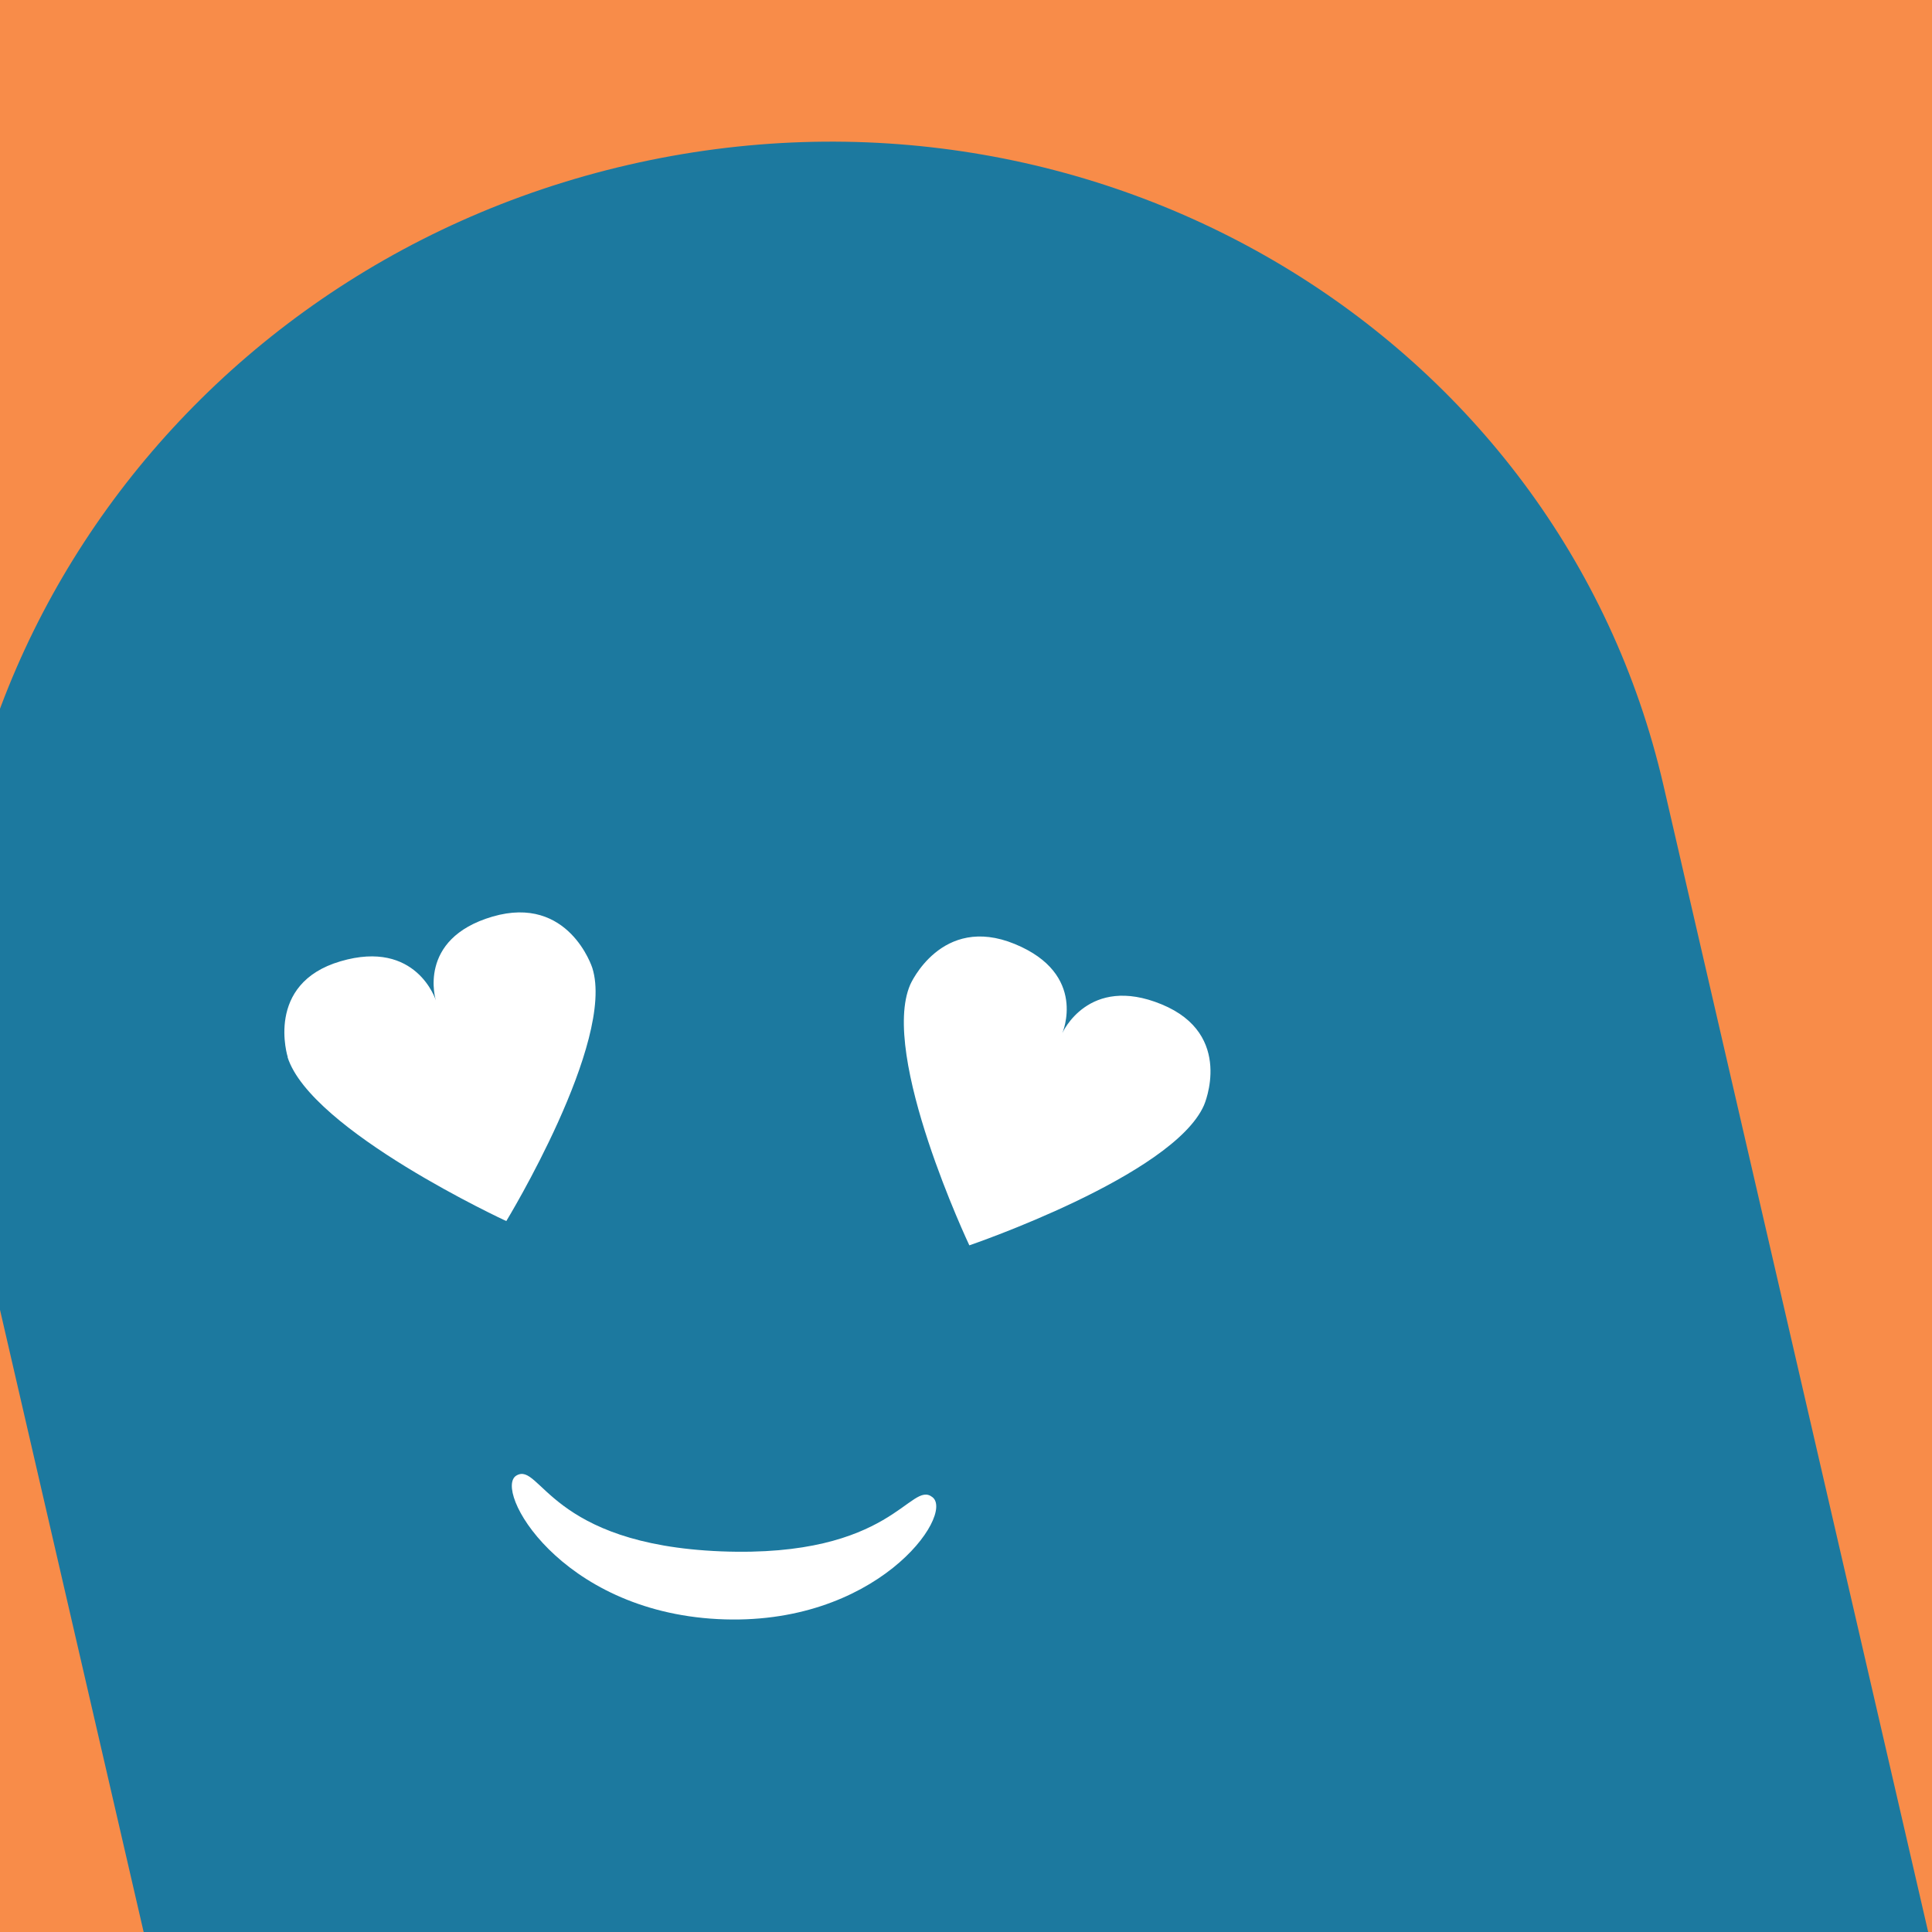
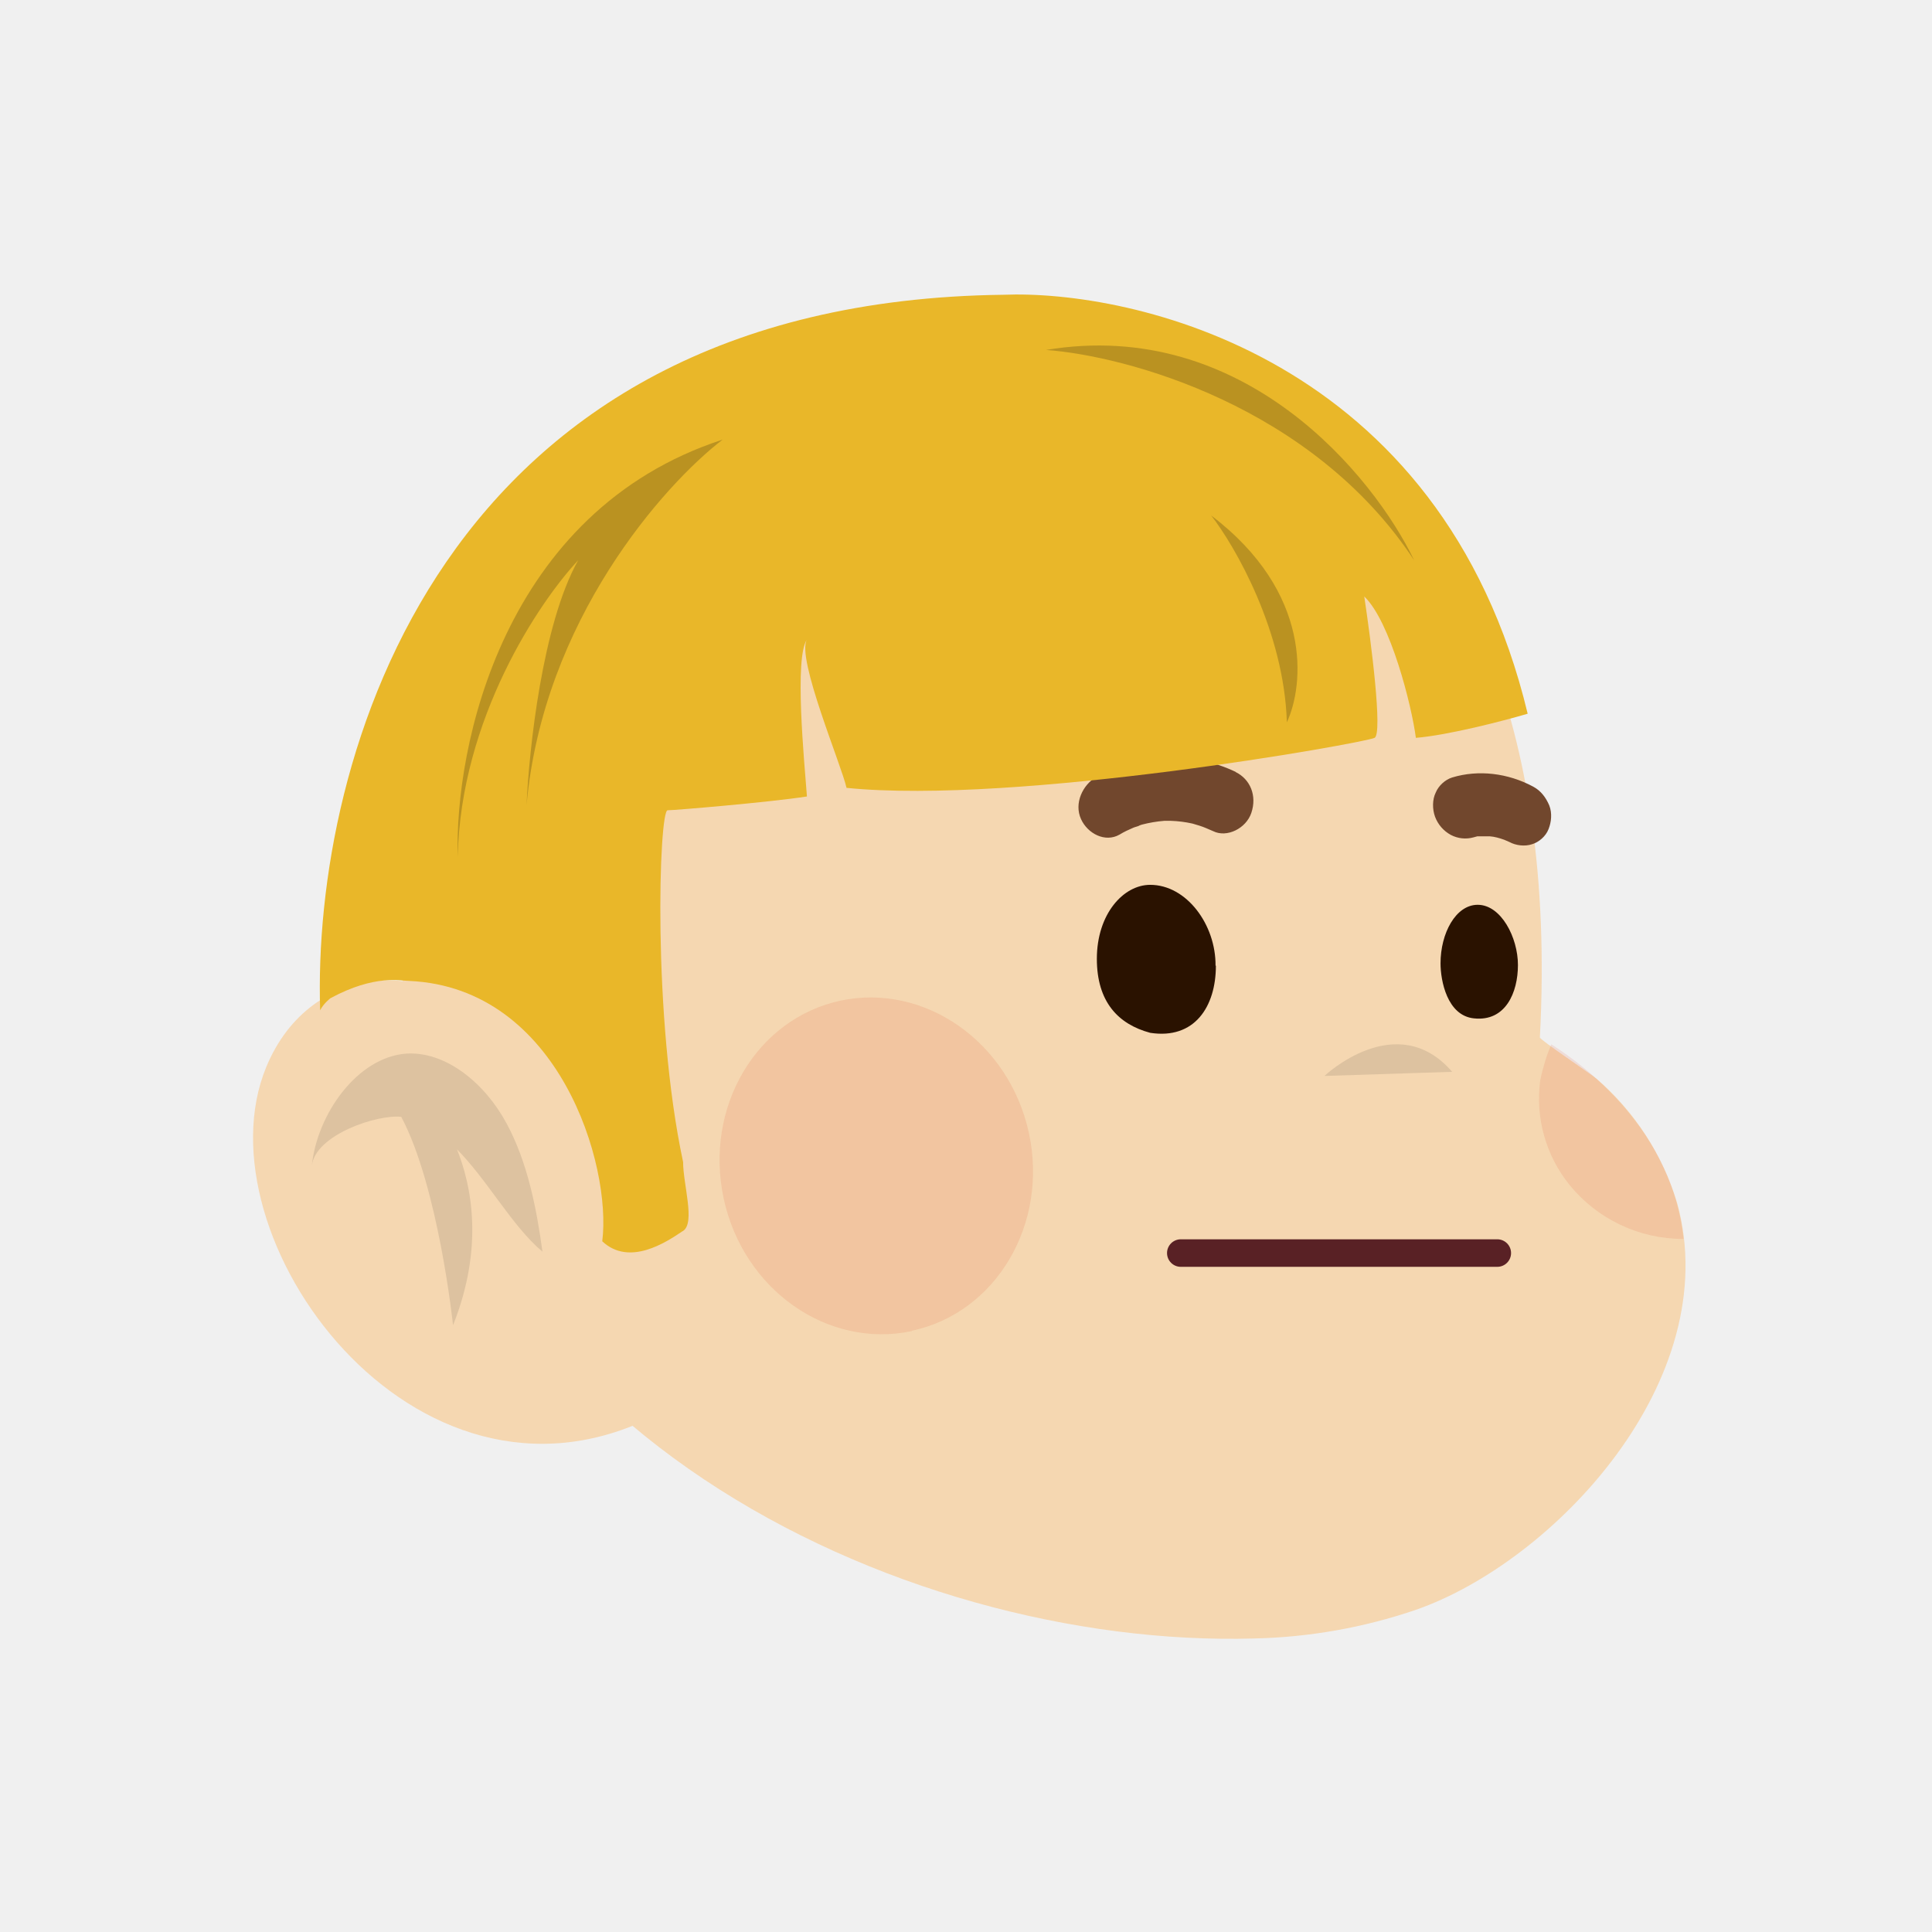
- <svg xmlns="http://www.w3.org/2000/svg" viewBox="0 0 100 100" fill="none" shape-rendering="auto">
+ <svg xmlns="http://www.w3.org/2000/svg" viewBox="0 0 480 480" fill="none" shape-rendering="auto">
  <mask id="viewboxMask">
-     <rect width="100" height="100" rx="0" ry="0" x="0" y="0" fill="#fff" />
+     <rect width="480" height="480" rx="0" ry="0" x="0" y="0" fill="#fff" />
  </mask>
  <g mask="url(#viewboxMask)">
-     <rect fill="#f88c49" width="100" height="100" x="0" y="0" />
-     <g transform="translate(-4, -3) rotate(-13 50 70)">
-       <path d="M95 53.33C95 29.4 74.85 10 50 10S5 29.4 5 53.33V140h90V53.33Z" fill="#1c799f" />
-       <g transform="translate(29 33)">
-         <g transform="translate(-8, 15) rotate(16 21 21)">
-           <g transform="translate(0 1)">
-             <path d="M-2.75 8.12C-1.34 11.86 9 16 9 16s5.17-9.58 3.76-13.32c0 0-1.41-3.74-5.3-2.38-3.87 1.36-2.7 4.48-2.7 4.48S3.6 1.66-.27 3.02c-3.88 1.36-2.47 5.1-2.47 5.1ZM29.24 2.68C27.84 6.42 33 16 33 16s10.34-4.14 11.75-7.88c0 0 1.41-3.74-2.47-5.1-3.87-1.36-5.05 1.76-5.05 1.76s1.18-3.12-2.7-4.48c-3.88-1.36-5.29 2.38-5.29 2.38Z" fill="#ffffff" />
-           </g>
-           <g transform="translate(6 27)">
-             <path d="M15 10C6.79 10 3.02 3.88 4.22 3.12 5.42 2.35 6.1 6.6 15 6.49c8.9-.12 9.58-4.23 10.78-3.37C26.98 3.98 23.21 10 15 10Z" fill="#ffffff" />
-           </g>
-         </g>
-       </g>
+     <g transform="matrix(.85775 0 0 .85427 52 47)">
+       <path d="M264 38.6s131.4 20.6 121.4 208.1c0 .7 15.2 10.9 16.4 12a77.1 77.1 0 0 1 23.4 36.3c13.9 51.3-35.7 104.2-75.8 118.2a155 155 0 0 1-46.7 8.3c-103.1 3-239.7-62.7-246.7-191a202.7 202.7 0 0 1 15.1-83.9c0 .1 57.4-142.5 192.9-108Z" fill="#f5d7b1" />
+       <path d="M388.7 248.7a57 57 0 0 0-3.2 10.5 40 40 0 0 0 8.5 30.4 42.3 42.3 0 0 0 33 15.7c-3.2-31.7-29-50.7-38.3-56.6ZM203.5 332c24.4-5.2 39.6-31 33.9-57.5-5.7-26.5-30.2-43.7-54.6-38.5-24.4 5.3-39.5 31-33.8 57.6 5.7 26.5 30.1 43.7 54.5 38.5Z" fill="#DC2400" style="mix-blend-mode:multiply" opacity=".1" />
+       <path opacity=".1" d="M323 257.9s20.9-19.9 37-1.2Z" fill="#000" />
+       <path d="M128.7 356.9C59.3 391.7-3.7 304.4 16.5 255.3c12.9-31.4 50.4-33.8 72.1-5.2a185 185 0 0 1 29.1 59.1" fill="#f5d7b1" />
+       <path opacity=".1" d="M71.5 279c9 9 16.1 22.5 25 30-1.7-12.5-4.3-26-10.4-37.3-6.2-11.6-17.5-21-29-20.3-14.2 1-25.9 17.6-27.4 32.6 1-9 19-15 25.9-14.2 10.8 20.4 15 60.6 15 60.6 9-22.7 5.4-40.7 1-51.5Z" fill="#000" />
    </g>
+     <g transform="matrix(.85472 0 0 .855 19 -17)">
+       <path fill-rule="evenodd" clip-rule="evenodd" d="M317 384a4 4 0 0 1 4-4h92a4 4 0 0 1 0 8h-92a4 4 0 0 1-4-4Z" fill="#592125" />
+     </g>
+     <g transform="matrix(.85472 0 0 .855 19 -17)">
+       <path d="M331.2 300.5c0 11.9-6.2 21.5-19.1 19.5-9.3-2.5-15.5-9-15.5-21.5 0-13 7.7-21.5 15.5-21.5 10.6 0 19.1 11.6 19 23.5ZM419 300.3c0 8-3.6 16.5-12.8 15.5-7.8-.8-9.7-11-9.7-16 0-8.7 4.4-17 10.8-17 6.8 0 11.7 9.5 11.7 17.5Z" fill="#2A1200" />
+       <path d="M337 244.2a43.9 43.9 0 0 0-40.5 1.4c-4 2.3-6.6 7.7-4.5 12.3 1.9 4.2 7 6.9 11.2 4.5 1.3-.8 2.6-1.4 4-2 .4-.2 1.5-.4 1.9-.7l.6-.2a37.5 37.5 0 0 1 6.5-1.1h1.9a34.2 34.2 0 0 1 6.3.8l2 .6c1.3.4 2.6 1 4 1.6 4 2 9.6-.8 11.1-5.3 1.7-5-.3-9.8-4.6-11.9ZM423.5 248.5c-7.4-4-16-5-23.6-2.7-2 .6-4 2.4-4.8 4.4-1 2-1 4.8-.2 7a10 10 0 0 0 4.6 5.3 9 9 0 0 0 6.6.7l1.1-.3h3.6c1.4.1 2.8.5 4.2 1l1.4.6c2 1.1 4.6 1.4 6.7.7 2-.6 4-2.3 4.8-4.4.8-2 1.1-4.6.2-6.9-1-2.3-2.4-4.2-4.6-5.4Z" fill="#71472D" />
+     </g>
+     <g transform="matrix(.85472 0 0 .85667 18 -15)">
+       <path d="M423 224.5c-25-104-115.5-123-152.5-121.5C106.1 105 69.7 238.2 72 310.5c1-2 3-3.5 3-3.5 13-7 20.5-5 23-5 43.5 2 58.8 53.5 56 75.5 7.9 7.4 18.7.2 23.3-2.9l.2-.1c3.6-2.4 0-13.5 0-20-9-42-7-102-4.5-102 2 0 29.5-2.3 40.5-4-.8-10.4-3.7-40.3 0-45.5-3.2 5.2 10.2 36.8 11.5 43 49.5 5 150.5-13 153.5-14.5 2.4-1.2-1-27.8-3-41 7.6 7.2 13.8 31.7 15 41 9.6-.8 25.7-5 32.5-7Z" fill="#e9b729" />
+       <path d="M283 119c23.3 1.7 77.4 16.2 107 61-11.7-24.3-49.4-70.6-107-61ZM331 167c7 9 21.2 33.6 22 60 5-10.7 7.6-37.6-22-60ZM132 251c4.8-53.6 40-93 57-106-64 20.8-78 89.3-77 121 .8-40 23.7-74 35-86-10.4 18.4-14.3 55-15 71Z" fill="#000" fill-opacity=".2" />
+     </g>
+     <g transform="matrix(.85472 0 0 .85667 14 -12)" />
  </g>
</svg>
